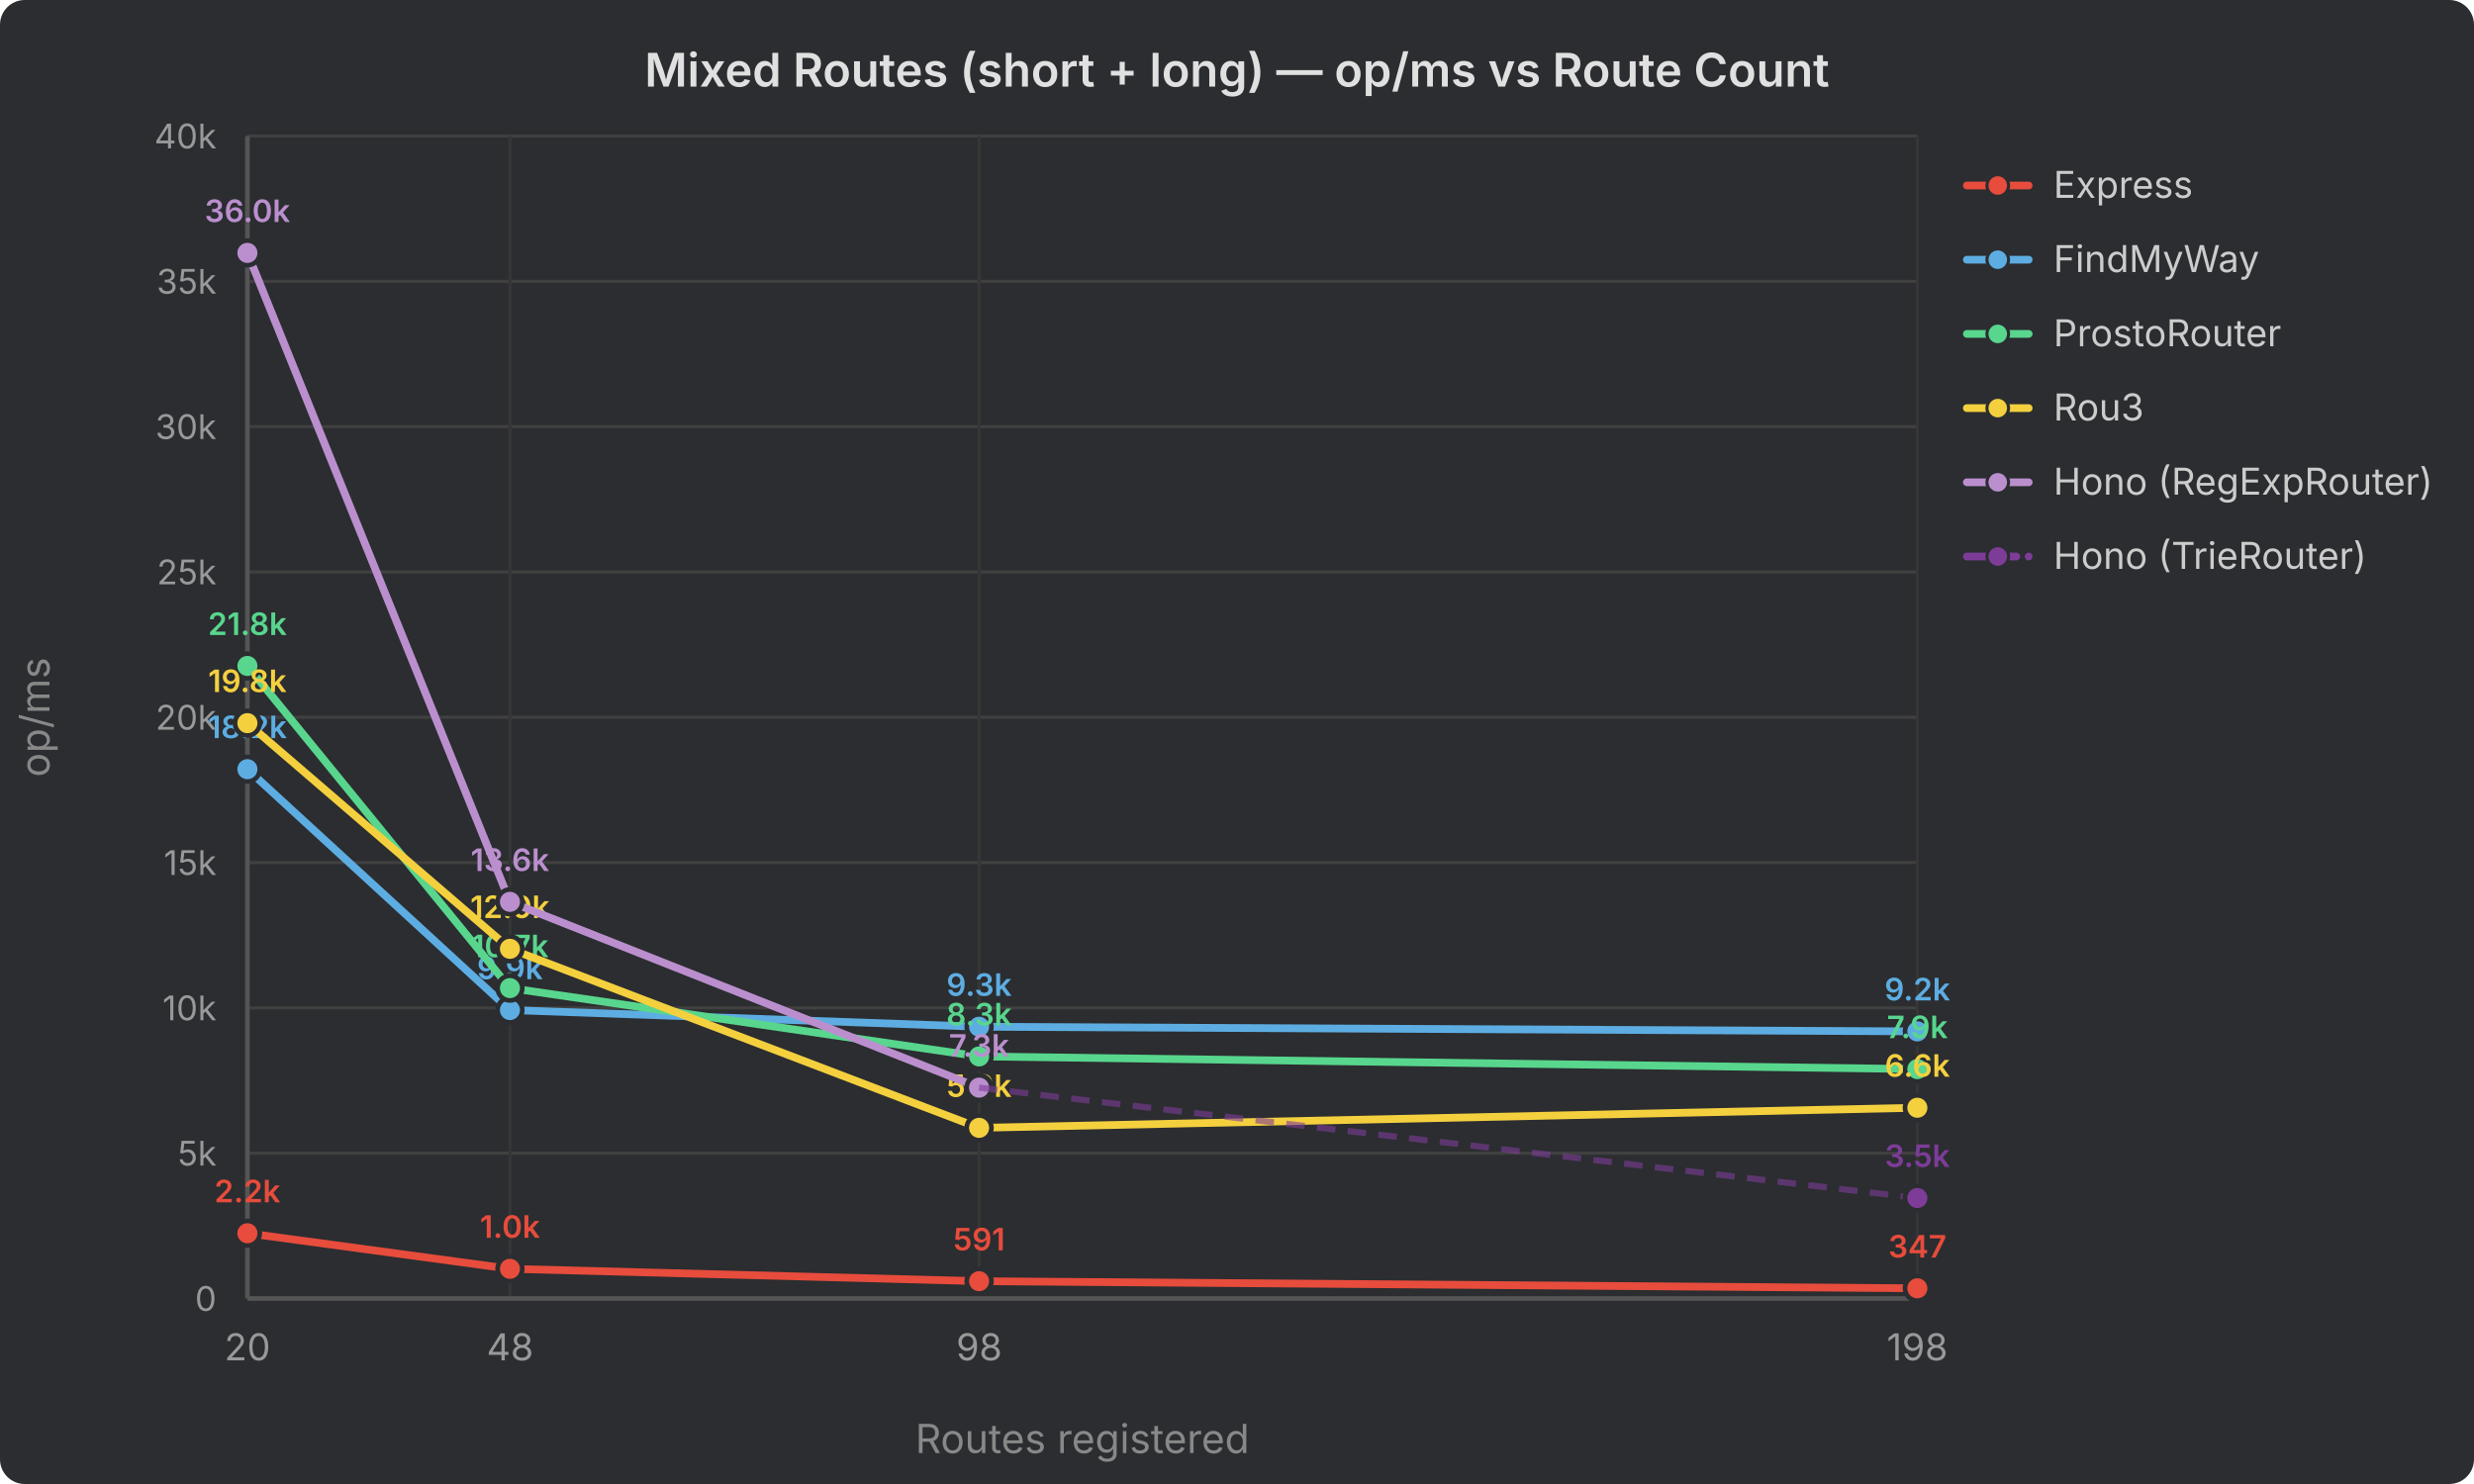
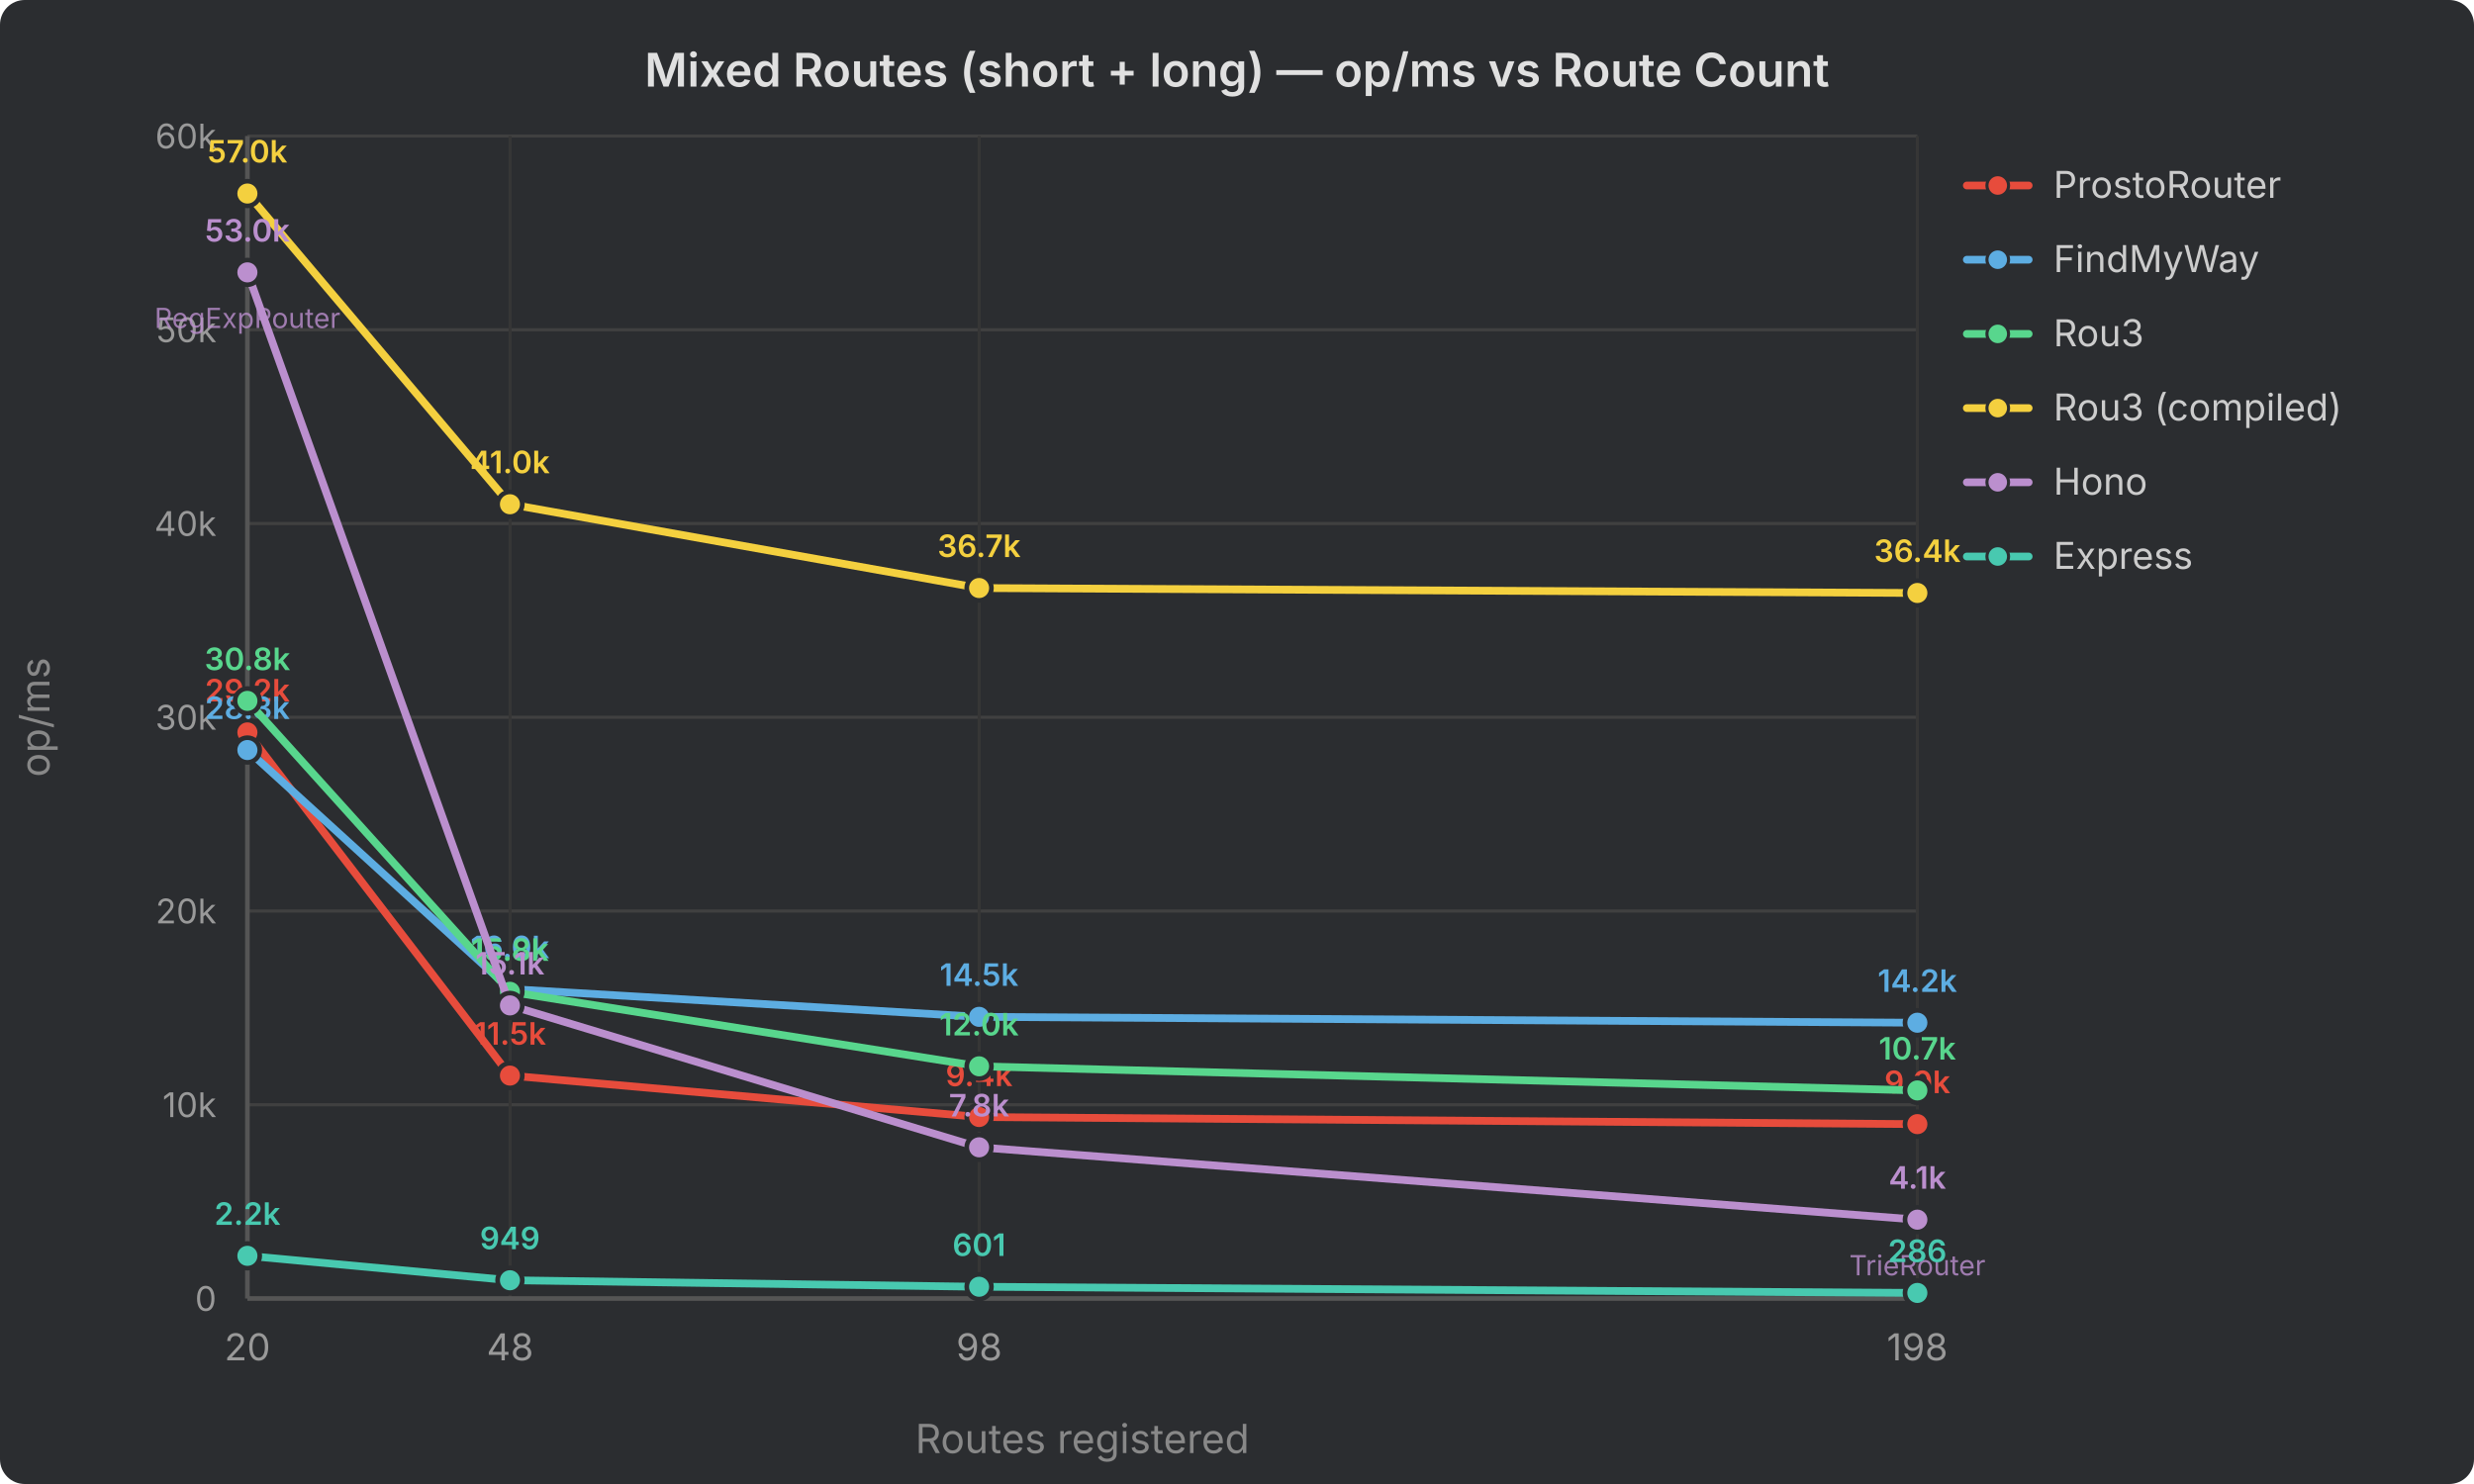
<svg xmlns="http://www.w3.org/2000/svg" viewBox="0 0 800 480" font-family="system-ui,-apple-system,sans-serif" font-size="12">
  <rect width="800" height="480" fill="#2b2d30" rx="8" />
  <text x="400" y="28" text-anchor="middle" font-size="15" font-weight="600" fill="#e0e0e0">Mixed Routes (short + long) — op/ms vs Route Count</text>
  <line x1="80" y1="420" x2="620" y2="420" stroke="#404040" stroke-width="1" />
  <text x="70" y="424" text-anchor="end" fill="#999" font-size="11">0</text>
-   <line x1="80" y1="373" x2="620" y2="373" stroke="#404040" stroke-width="1" />
-   <text x="70" y="377" text-anchor="end" fill="#999" font-size="11">5k</text>
-   <line x1="80" y1="326" x2="620" y2="326" stroke="#404040" stroke-width="1" />
-   <text x="70" y="330" text-anchor="end" fill="#999" font-size="11">10k</text>
-   <line x1="80" y1="279" x2="620" y2="279" stroke="#404040" stroke-width="1" />
-   <text x="70" y="283" text-anchor="end" fill="#999" font-size="11">15k</text>
+   <line x1="80" y1="357.333" x2="620" y2="357.333" stroke="#404040" stroke-width="1" />
+   <text x="70" y="361.333" text-anchor="end" fill="#999" font-size="11">10k</text>
+   <line x1="80" y1="294.667" x2="620" y2="294.667" stroke="#404040" stroke-width="1" />
+   <text x="70" y="298.667" text-anchor="end" fill="#999" font-size="11">20k</text>
  <line x1="80" y1="232" x2="620" y2="232" stroke="#404040" stroke-width="1" />
-   <text x="70" y="236" text-anchor="end" fill="#999" font-size="11">20k</text>
-   <line x1="80" y1="185" x2="620" y2="185" stroke="#404040" stroke-width="1" />
-   <text x="70" y="189" text-anchor="end" fill="#999" font-size="11">25k</text>
-   <line x1="80" y1="138" x2="620" y2="138" stroke="#404040" stroke-width="1" />
-   <text x="70" y="142" text-anchor="end" fill="#999" font-size="11">30k</text>
-   <line x1="80" y1="91" x2="620" y2="91" stroke="#404040" stroke-width="1" />
-   <text x="70" y="95" text-anchor="end" fill="#999" font-size="11">35k</text>
+   <text x="70" y="236" text-anchor="end" fill="#999" font-size="11">30k</text>
+   <line x1="80" y1="169.333" x2="620" y2="169.333" stroke="#404040" stroke-width="1" />
+   <text x="70" y="173.333" text-anchor="end" fill="#999" font-size="11">40k</text>
+   <line x1="80" y1="106.667" x2="620" y2="106.667" stroke="#404040" stroke-width="1" />
+   <text x="70" y="110.667" text-anchor="end" fill="#999" font-size="11">50k</text>
  <line x1="80" y1="44" x2="620" y2="44" stroke="#404040" stroke-width="1" />
-   <text x="70" y="48" text-anchor="end" fill="#999" font-size="11">40k</text>
+   <text x="70" y="48" text-anchor="end" fill="#999" font-size="11">60k</text>
  <line x1="80" y1="44" x2="80" y2="420" stroke="#363636" stroke-width="1" />
  <text x="80" y="440" text-anchor="middle" fill="#999">20</text>
  <line x1="164.944" y1="44" x2="164.944" y2="420" stroke="#363636" stroke-width="1" />
  <text x="164.944" y="440" text-anchor="middle" fill="#999">48</text>
  <line x1="316.629" y1="44" x2="316.629" y2="420" stroke="#363636" stroke-width="1" />
  <text x="316.629" y="440" text-anchor="middle" fill="#999">98</text>
  <line x1="620" y1="44" x2="620" y2="420" stroke="#363636" stroke-width="1" />
  <text x="620" y="440" text-anchor="middle" fill="#999">198</text>
  <text x="350" y="470" text-anchor="middle" fill="#888" font-size="13">Routes registered</text>
  <text x="16" y="232" text-anchor="middle" fill="#888" font-size="13" transform="rotate(-90,16,232)">op/ms</text>
  <line x1="80" y1="44" x2="80" y2="420" stroke="#555" stroke-width="1.5" />
  <line x1="80" y1="420" x2="620" y2="420" stroke="#555" stroke-width="1.5" />
-   <path d="M80.0,398.9 L164.9,410.4 L316.6,414.4 L620.0,416.7" fill="none" stroke="#e74c3c" stroke-width="2.5" stroke-linejoin="round" stroke-linecap="round" />
-   <circle cx="80.0" cy="398.9" r="4" fill="#e74c3c" stroke="#2b2d30" stroke-width="1.5" />
-   <text x="80.0" y="388.888" text-anchor="middle" fill="#e74c3c" font-size="10" font-weight="600">2.2k</text>
-   <circle cx="164.9" cy="410.4" r="4" fill="#e74c3c" stroke="#2b2d30" stroke-width="1.5" />
-   <text x="164.9" y="400.356" text-anchor="middle" fill="#e74c3c" font-size="10" font-weight="600">1.0k</text>
-   <circle cx="316.6" cy="414.4" r="4" fill="#e74c3c" stroke="#2b2d30" stroke-width="1.5" />
-   <text x="316.6" y="404.445" text-anchor="middle" fill="#e74c3c" font-size="10" font-weight="600">591</text>
-   <circle cx="620.0" cy="416.7" r="4" fill="#e74c3c" stroke="#2b2d30" stroke-width="1.5" />
-   <text x="620.0" y="406.738" text-anchor="middle" fill="#e74c3c" font-size="10" font-weight="600">347</text>
-   <path d="M80.0,248.8 L164.9,326.7 L316.6,332.1 L620.0,333.6" fill="none" stroke="#5dade2" stroke-width="2.5" stroke-linejoin="round" stroke-linecap="round" />
-   <circle cx="80.0" cy="248.8" r="4" fill="#5dade2" stroke="#2b2d30" stroke-width="1.5" />
-   <text x="80.0" y="238.751" text-anchor="middle" fill="#5dade2" font-size="10" font-weight="600">18.2k</text>
-   <circle cx="164.9" cy="326.7" r="4" fill="#5dade2" stroke="#2b2d30" stroke-width="1.5" />
-   <text x="164.9" y="316.714" text-anchor="middle" fill="#5dade2" font-size="10" font-weight="600">9.9k</text>
-   <circle cx="316.6" cy="332.1" r="4" fill="#5dade2" stroke="#2b2d30" stroke-width="1.5" />
-   <text x="316.6" y="322.11" text-anchor="middle" fill="#5dade2" font-size="10" font-weight="600">9.3k</text>
-   <circle cx="620.0" cy="333.6" r="4" fill="#5dade2" stroke="#2b2d30" stroke-width="1.5" />
-   <text x="620.0" y="323.576" text-anchor="middle" fill="#5dade2" font-size="10" font-weight="600">9.2k</text>
-   <path d="M80.0,215.4 L164.9,319.6 L316.6,341.7 L620.0,345.8" fill="none" stroke="#58d68d" stroke-width="2.5" stroke-linejoin="round" stroke-linecap="round" />
-   <circle cx="80.0" cy="215.4" r="4" fill="#58d68d" stroke="#2b2d30" stroke-width="1.5" />
-   <text x="80.0" y="205.39" text-anchor="middle" fill="#58d68d" font-size="10" font-weight="600">21.8k</text>
-   <circle cx="164.9" cy="319.6" r="4" fill="#58d68d" stroke="#2b2d30" stroke-width="1.5" />
-   <text x="164.9" y="309.608" text-anchor="middle" fill="#58d68d" font-size="10" font-weight="600">10.7k</text>
-   <circle cx="316.6" cy="341.7" r="4" fill="#58d68d" stroke="#2b2d30" stroke-width="1.5" />
-   <text x="316.6" y="331.679" text-anchor="middle" fill="#58d68d" font-size="10" font-weight="600">8.3k</text>
-   <circle cx="620.0" cy="345.8" r="4" fill="#58d68d" stroke="#2b2d30" stroke-width="1.5" />
-   <text x="620.0" y="335.787" text-anchor="middle" fill="#58d68d" font-size="10" font-weight="600">7.9k</text>
-   <path d="M80.0,233.9 L164.9,306.9 L316.6,364.8 L620.0,358.3" fill="none" stroke="#f4d03f" stroke-width="2.5" stroke-linejoin="round" stroke-linecap="round" />
-   <circle cx="80.0" cy="233.9" r="4" fill="#f4d03f" stroke="#2b2d30" stroke-width="1.5" />
-   <text x="80.0" y="223.861" text-anchor="middle" fill="#f4d03f" font-size="10" font-weight="600">19.8k</text>
-   <circle cx="164.9" cy="306.9" r="4" fill="#f4d03f" stroke="#2b2d30" stroke-width="1.5" />
-   <text x="164.9" y="296.937" text-anchor="middle" fill="#f4d03f" font-size="10" font-weight="600">12.0k</text>
-   <circle cx="316.6" cy="364.8" r="4" fill="#f4d03f" stroke="#2b2d30" stroke-width="1.5" />
-   <text x="316.6" y="354.794" text-anchor="middle" fill="#f4d03f" font-size="10" font-weight="600">5.9k</text>
-   <circle cx="620.0" cy="358.3" r="4" fill="#f4d03f" stroke="#2b2d30" stroke-width="1.5" />
-   <text x="620.0" y="348.27" text-anchor="middle" fill="#f4d03f" font-size="10" font-weight="600">6.6k</text>
-   <path d="M80.0,81.8 L164.9,291.7 L316.6,351.8" fill="none" stroke="#bb8fce" stroke-width="2.5" stroke-linejoin="round" stroke-linecap="round" />
-   <circle cx="80.0" cy="81.8" r="4" fill="#bb8fce" stroke="#2b2d30" stroke-width="1.5" />
-   <text x="80.0" y="71.807" text-anchor="middle" fill="#bb8fce" font-size="10" font-weight="600">36.0k</text>
-   <circle cx="164.9" cy="291.7" r="4" fill="#bb8fce" stroke="#2b2d30" stroke-width="1.5" />
-   <text x="164.9" y="281.718" text-anchor="middle" fill="#bb8fce" font-size="10" font-weight="600">13.6k</text>
-   <circle cx="316.6" cy="351.8" r="4" fill="#bb8fce" stroke="#2b2d30" stroke-width="1.5" />
-   <text x="316.6" y="341.784" text-anchor="middle" fill="#bb8fce" font-size="10" font-weight="600">7.3k</text>
-   <line x1="316.6" y1="351.8" x2="620.0" y2="387.5" stroke="#7d3c98" stroke-width="2" stroke-dasharray="6,4" opacity="0.6" />
-   <circle cx="620.0" cy="387.5" r="4" fill="#7d3c98" stroke="#2b2d30" stroke-width="1.5" />
-   <text x="620.0" y="377.457" text-anchor="middle" fill="#7d3c98" font-size="10" font-weight="600">3.5k</text>
+   <path d="M80.0,236.9 L164.9,347.9 L316.6,361.3 L620.0,363.6" fill="none" stroke="#e74c3c" stroke-width="2.5" stroke-linejoin="round" stroke-linecap="round" />
+   <circle cx="80.0" cy="236.9" r="4" fill="#e74c3c" stroke="#2b2d30" stroke-width="1.5" />
+   <text x="80.0" y="226.888" text-anchor="middle" fill="#e74c3c" font-size="10" font-weight="600">29.2k</text>
+   <circle cx="164.9" cy="347.9" r="4" fill="#e74c3c" stroke="#2b2d30" stroke-width="1.5" />
+   <text x="164.9" y="337.902" text-anchor="middle" fill="#e74c3c" font-size="10" font-weight="600">11.5k</text>
+   <circle cx="316.6" cy="361.3" r="4" fill="#e74c3c" stroke="#2b2d30" stroke-width="1.5" />
+   <text x="316.6" y="351.306" text-anchor="middle" fill="#e74c3c" font-size="10" font-weight="600">9.4k</text>
+   <circle cx="620.0" cy="363.6" r="4" fill="#e74c3c" stroke="#2b2d30" stroke-width="1.5" />
+   <text x="620.0" y="353.575" text-anchor="middle" fill="#e74c3c" font-size="10" font-weight="600">9.0k</text>
+   <path d="M80.0,242.6 L164.9,319.9 L316.6,328.9 L620.0,330.8" fill="none" stroke="#5dade2" stroke-width="2.5" stroke-linejoin="round" stroke-linecap="round" />
+   <circle cx="80.0" cy="242.6" r="4" fill="#5dade2" stroke="#2b2d30" stroke-width="1.5" />
+   <text x="80.0" y="232.559" text-anchor="middle" fill="#5dade2" font-size="10" font-weight="600">28.3k</text>
+   <circle cx="164.9" cy="319.9" r="4" fill="#5dade2" stroke="#2b2d30" stroke-width="1.5" />
+   <text x="164.9" y="309.94" text-anchor="middle" fill="#5dade2" font-size="10" font-weight="600">16.0k</text>
+   <circle cx="316.6" cy="328.9" r="4" fill="#5dade2" stroke="#2b2d30" stroke-width="1.5" />
+   <text x="316.6" y="318.87" text-anchor="middle" fill="#5dade2" font-size="10" font-weight="600">14.5k</text>
+   <circle cx="620.0" cy="330.8" r="4" fill="#5dade2" stroke="#2b2d30" stroke-width="1.5" />
+   <text x="620.0" y="320.825" text-anchor="middle" fill="#5dade2" font-size="10" font-weight="600">14.2k</text>
+   <path d="M80.0,226.7 L164.9,320.8 L316.6,344.9 L620.0,352.7" fill="none" stroke="#58d68d" stroke-width="2.5" stroke-linejoin="round" stroke-linecap="round" />
+   <circle cx="80.0" cy="226.7" r="4" fill="#58d68d" stroke="#2b2d30" stroke-width="1.5" />
+   <text x="80.0" y="216.742" text-anchor="middle" fill="#58d68d" font-size="10" font-weight="600">30.8k</text>
+   <circle cx="164.9" cy="320.8" r="4" fill="#58d68d" stroke="#2b2d30" stroke-width="1.5" />
+   <text x="164.9" y="310.774" text-anchor="middle" fill="#58d68d" font-size="10" font-weight="600">15.8k</text>
+   <circle cx="316.6" cy="344.9" r="4" fill="#58d68d" stroke="#2b2d30" stroke-width="1.5" />
+   <text x="316.6" y="334.919" text-anchor="middle" fill="#58d68d" font-size="10" font-weight="600">12.0k</text>
+   <circle cx="620.0" cy="352.7" r="4" fill="#58d68d" stroke="#2b2d30" stroke-width="1.5" />
+   <text x="620.0" y="342.721" text-anchor="middle" fill="#58d68d" font-size="10" font-weight="600">10.7k</text>
+   <path d="M80.0,62.6 L164.9,163.1 L316.6,190.2 L620.0,191.8" fill="none" stroke="#f4d03f" stroke-width="2.5" stroke-linejoin="round" stroke-linecap="round" />
+   <circle cx="80.0" cy="62.6" r="4" fill="#f4d03f" stroke="#2b2d30" stroke-width="1.5" />
+   <text x="80.0" y="52.562" text-anchor="middle" fill="#f4d03f" font-size="10" font-weight="600">57.0k</text>
+   <circle cx="164.9" cy="163.1" r="4" fill="#f4d03f" stroke="#2b2d30" stroke-width="1.5" />
+   <text x="164.9" y="153.06" text-anchor="middle" fill="#f4d03f" font-size="10" font-weight="600">41.0k</text>
+   <circle cx="316.6" cy="190.2" r="4" fill="#f4d03f" stroke="#2b2d30" stroke-width="1.5" />
+   <text x="316.6" y="180.176" text-anchor="middle" fill="#f4d03f" font-size="10" font-weight="600">36.7k</text>
+   <circle cx="620.0" cy="191.8" r="4" fill="#f4d03f" stroke="#2b2d30" stroke-width="1.5" />
+   <text x="620.0" y="181.774" text-anchor="middle" fill="#f4d03f" font-size="10" font-weight="600">36.4k</text>
+   <path d="M80.0,88.1 L164.9,325.2 L316.6,371.1 L620.0,394.5" fill="none" stroke="#bb8fce" stroke-width="2.5" stroke-linejoin="round" stroke-linecap="round" />
+   <circle cx="80.0" cy="88.1" r="4" fill="#bb8fce" stroke="#2b2d30" stroke-width="1.5" />
+   <text x="80.0" y="78.149" text-anchor="middle" fill="#bb8fce" font-size="10" font-weight="600">53.0k</text>
+   <text x="80.0" y="106.1" text-anchor="middle" fill="#bb8fce" font-size="9" opacity="0.8">RegExpRouter</text>
+   <circle cx="164.9" cy="325.2" r="4" fill="#bb8fce" stroke="#2b2d30" stroke-width="1.5" />
+   <text x="164.9" y="315.198" text-anchor="middle" fill="#bb8fce" font-size="10" font-weight="600">15.1k</text>
+   <circle cx="316.6" cy="371.1" r="4" fill="#bb8fce" stroke="#2b2d30" stroke-width="1.5" />
+   <text x="316.6" y="361.114" text-anchor="middle" fill="#bb8fce" font-size="10" font-weight="600">7.8k</text>
+   <circle cx="620.0" cy="394.5" r="4" fill="#bb8fce" stroke="#2b2d30" stroke-width="1.5" />
+   <text x="620.0" y="384.482" text-anchor="middle" fill="#bb8fce" font-size="10" font-weight="600">4.1k</text>
+   <text x="620.0" y="412.5" text-anchor="middle" fill="#bb8fce" font-size="9" opacity="0.8">TrieRouter</text>
+   <path d="M80.0,406.2 L164.9,414.1 L316.6,416.2 L620.0,418.2" fill="none" stroke="#48c9b0" stroke-width="2.5" stroke-linejoin="round" stroke-linecap="round" />
+   <circle cx="80.0" cy="406.2" r="4" fill="#48c9b0" stroke="#2b2d30" stroke-width="1.5" />
+   <text x="80.0" y="396.176" text-anchor="middle" fill="#48c9b0" font-size="10" font-weight="600">2.2k</text>
+   <circle cx="164.9" cy="414.1" r="4" fill="#48c9b0" stroke="#2b2d30" stroke-width="1.5" />
+   <text x="164.9" y="404.053" text-anchor="middle" fill="#48c9b0" font-size="10" font-weight="600">949</text>
+   <circle cx="316.6" cy="416.2" r="4" fill="#48c9b0" stroke="#2b2d30" stroke-width="1.5" />
+   <text x="316.6" y="406.234" text-anchor="middle" fill="#48c9b0" font-size="10" font-weight="600">601</text>
+   <circle cx="620.0" cy="418.2" r="4" fill="#48c9b0" stroke="#2b2d30" stroke-width="1.5" />
+   <text x="620.0" y="408.208" text-anchor="middle" fill="#48c9b0" font-size="10" font-weight="600">286</text>
  <line x1="636" y1="60" x2="656" y2="60" stroke="#e74c3c" stroke-width="2.5" stroke-linecap="round" />
  <circle cx="646" cy="60" r="3.5" fill="#e74c3c" stroke="#2b2d30" stroke-width="1" />
-   <text x="664" y="64" fill="#ccc" font-size="12">Express</text>
+   <text x="664" y="64" fill="#ccc" font-size="12">ProstoRouter</text>
  <line x1="636" y1="84" x2="656" y2="84" stroke="#5dade2" stroke-width="2.5" stroke-linecap="round" />
  <circle cx="646" cy="84" r="3.5" fill="#5dade2" stroke="#2b2d30" stroke-width="1" />
  <text x="664" y="88" fill="#ccc" font-size="12">FindMyWay</text>
  <line x1="636" y1="108" x2="656" y2="108" stroke="#58d68d" stroke-width="2.5" stroke-linecap="round" />
  <circle cx="646" cy="108" r="3.5" fill="#58d68d" stroke="#2b2d30" stroke-width="1" />
-   <text x="664" y="112" fill="#ccc" font-size="12">ProstoRouter</text>
+   <text x="664" y="112" fill="#ccc" font-size="12">Rou3</text>
  <line x1="636" y1="132" x2="656" y2="132" stroke="#f4d03f" stroke-width="2.5" stroke-linecap="round" />
  <circle cx="646" cy="132" r="3.5" fill="#f4d03f" stroke="#2b2d30" stroke-width="1" />
-   <text x="664" y="136" fill="#ccc" font-size="12">Rou3</text>
+   <text x="664" y="136" fill="#ccc" font-size="12">Rou3 (compiled)</text>
  <line x1="636" y1="156" x2="656" y2="156" stroke="#bb8fce" stroke-width="2.5" stroke-linecap="round" />
  <circle cx="646" cy="156" r="3.5" fill="#bb8fce" stroke="#2b2d30" stroke-width="1" />
-   <text x="664" y="160" fill="#ccc" font-size="12">Hono (RegExpRouter)</text>
-   <line x1="636" y1="180" x2="656" y2="180" stroke="#7d3c98" stroke-width="2.5" stroke-linecap="round" stroke-dasharray="6,4" />
-   <circle cx="646" cy="180" r="3.5" fill="#7d3c98" stroke="#2b2d30" stroke-width="1" />
-   <text x="664" y="184" fill="#ccc" font-size="12">Hono (TrieRouter)</text>
+   <text x="664" y="160" fill="#ccc" font-size="12">Hono</text>
+   <line x1="636" y1="180" x2="656" y2="180" stroke="#48c9b0" stroke-width="2.5" stroke-linecap="round" />
+   <circle cx="646" cy="180" r="3.5" fill="#48c9b0" stroke="#2b2d30" stroke-width="1" />
+   <text x="664" y="184" fill="#ccc" font-size="12">Express</text>
</svg>
